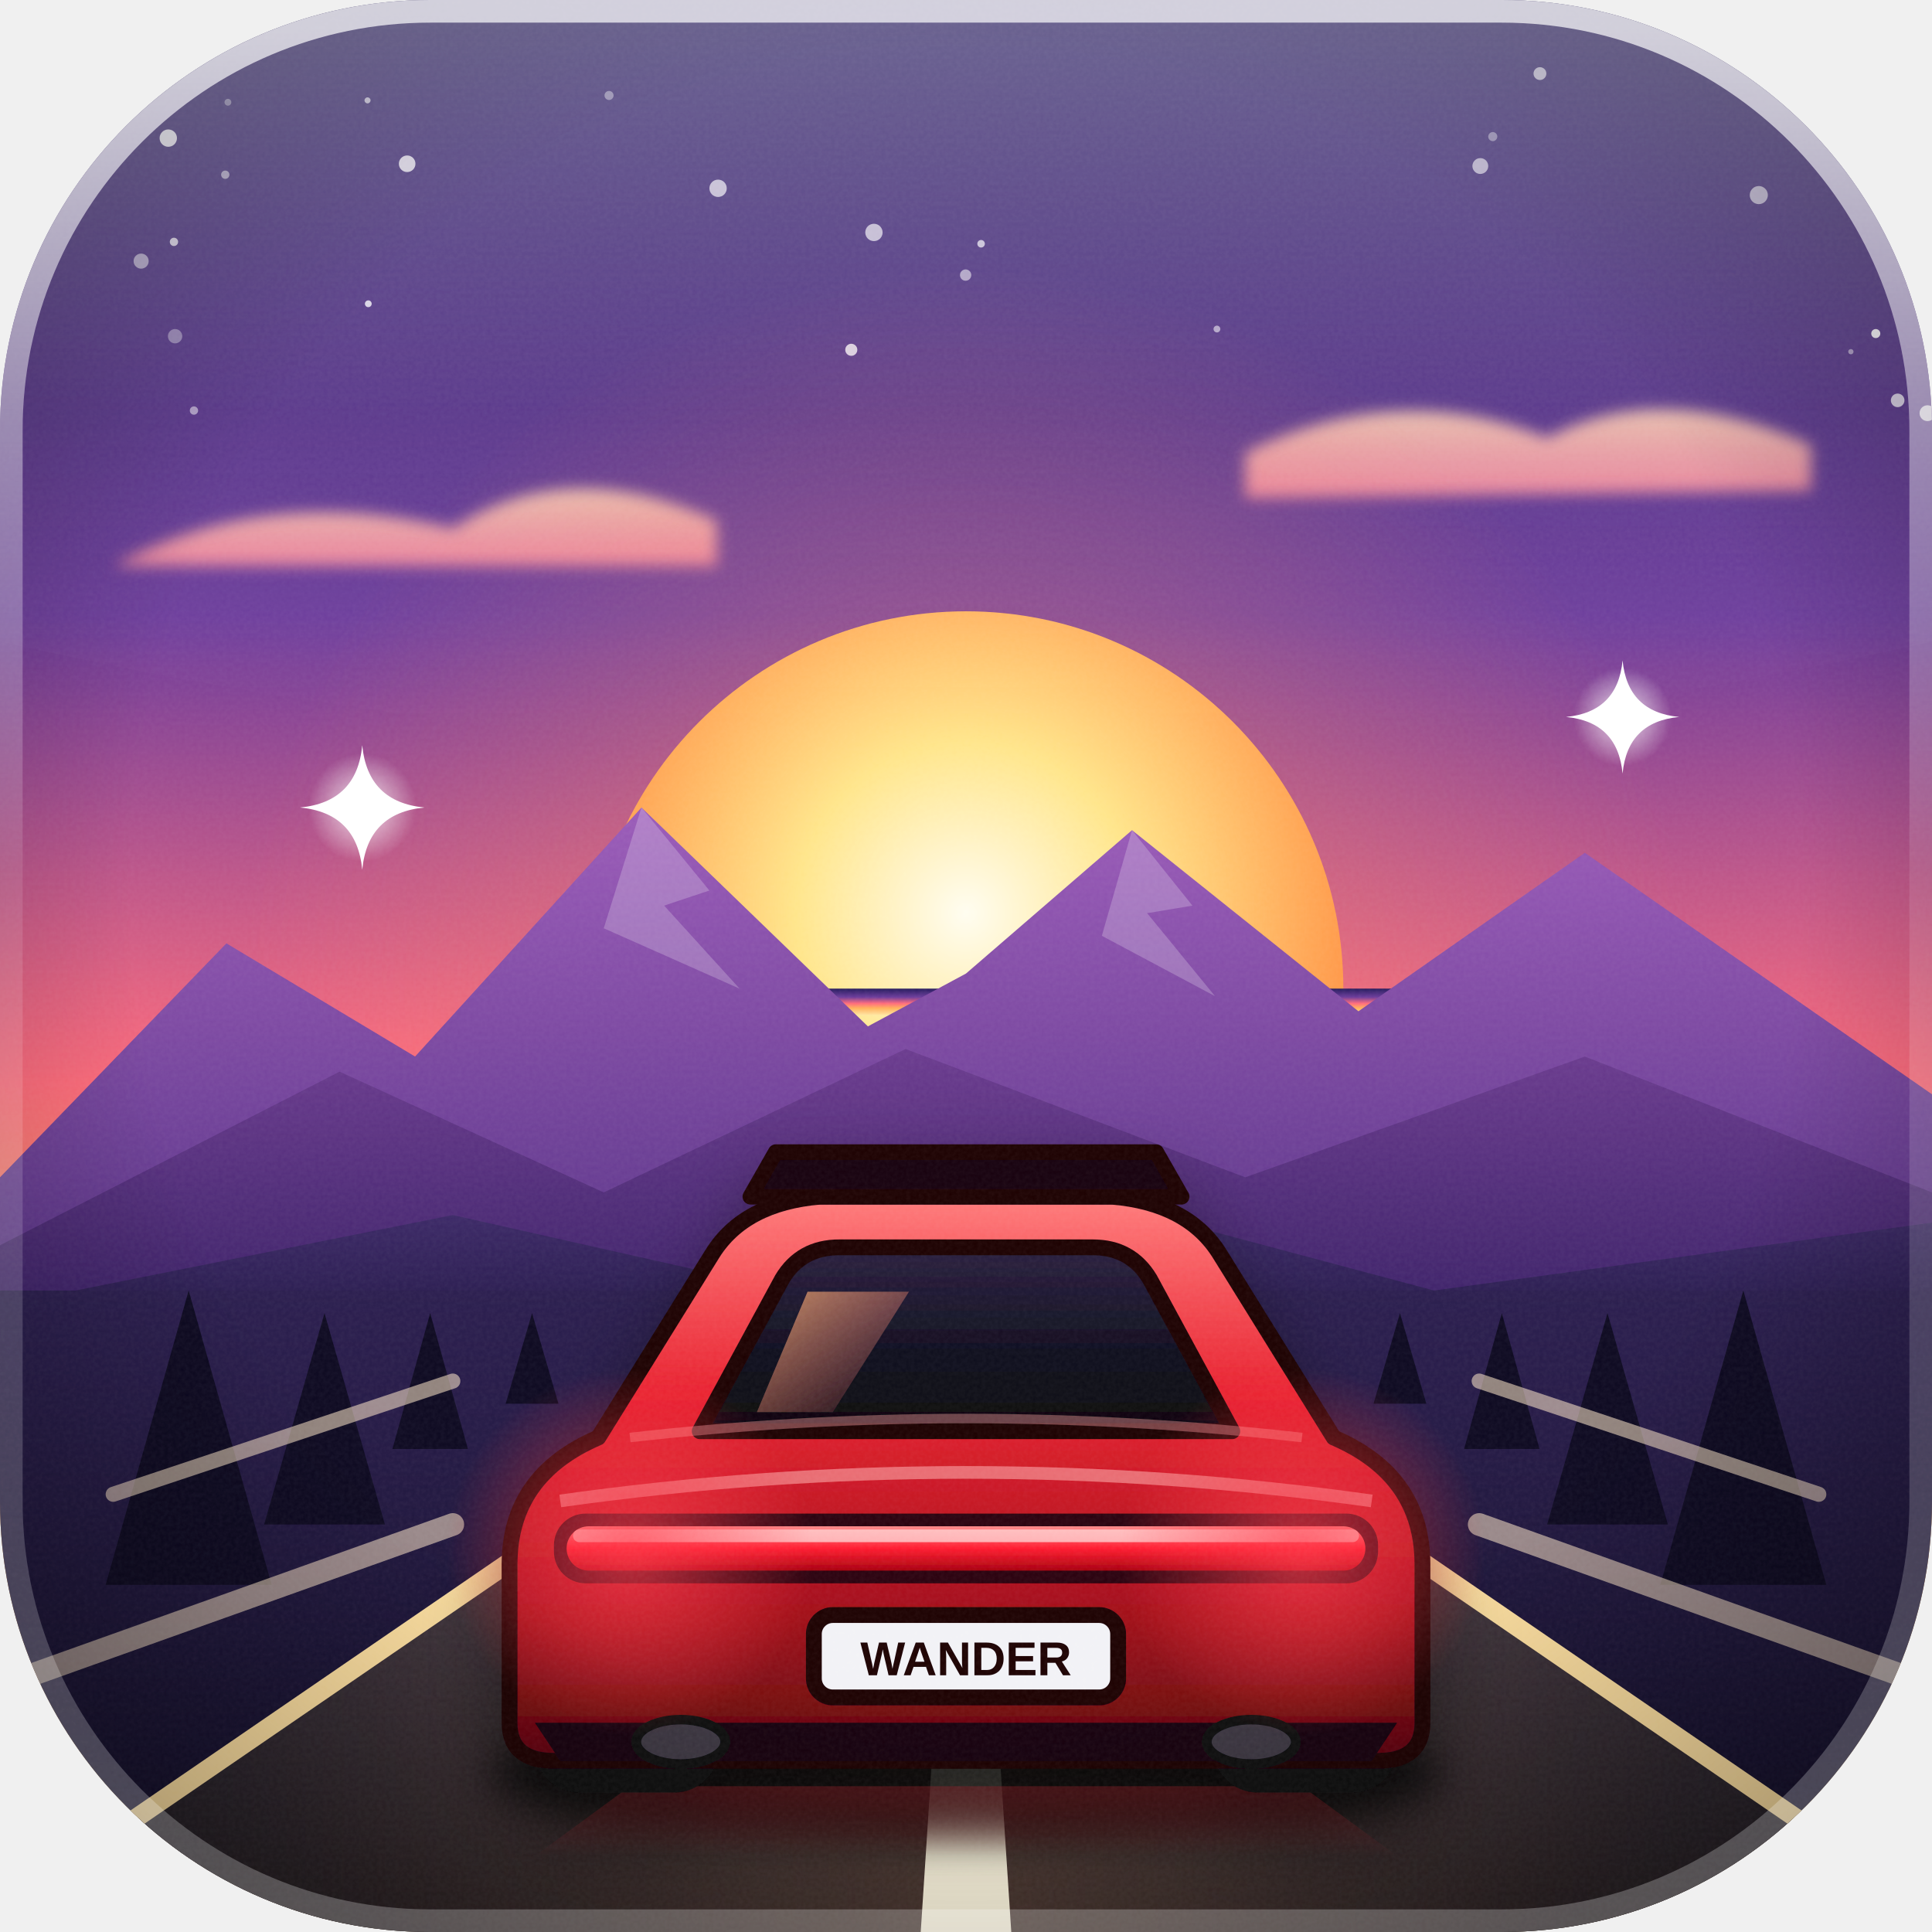
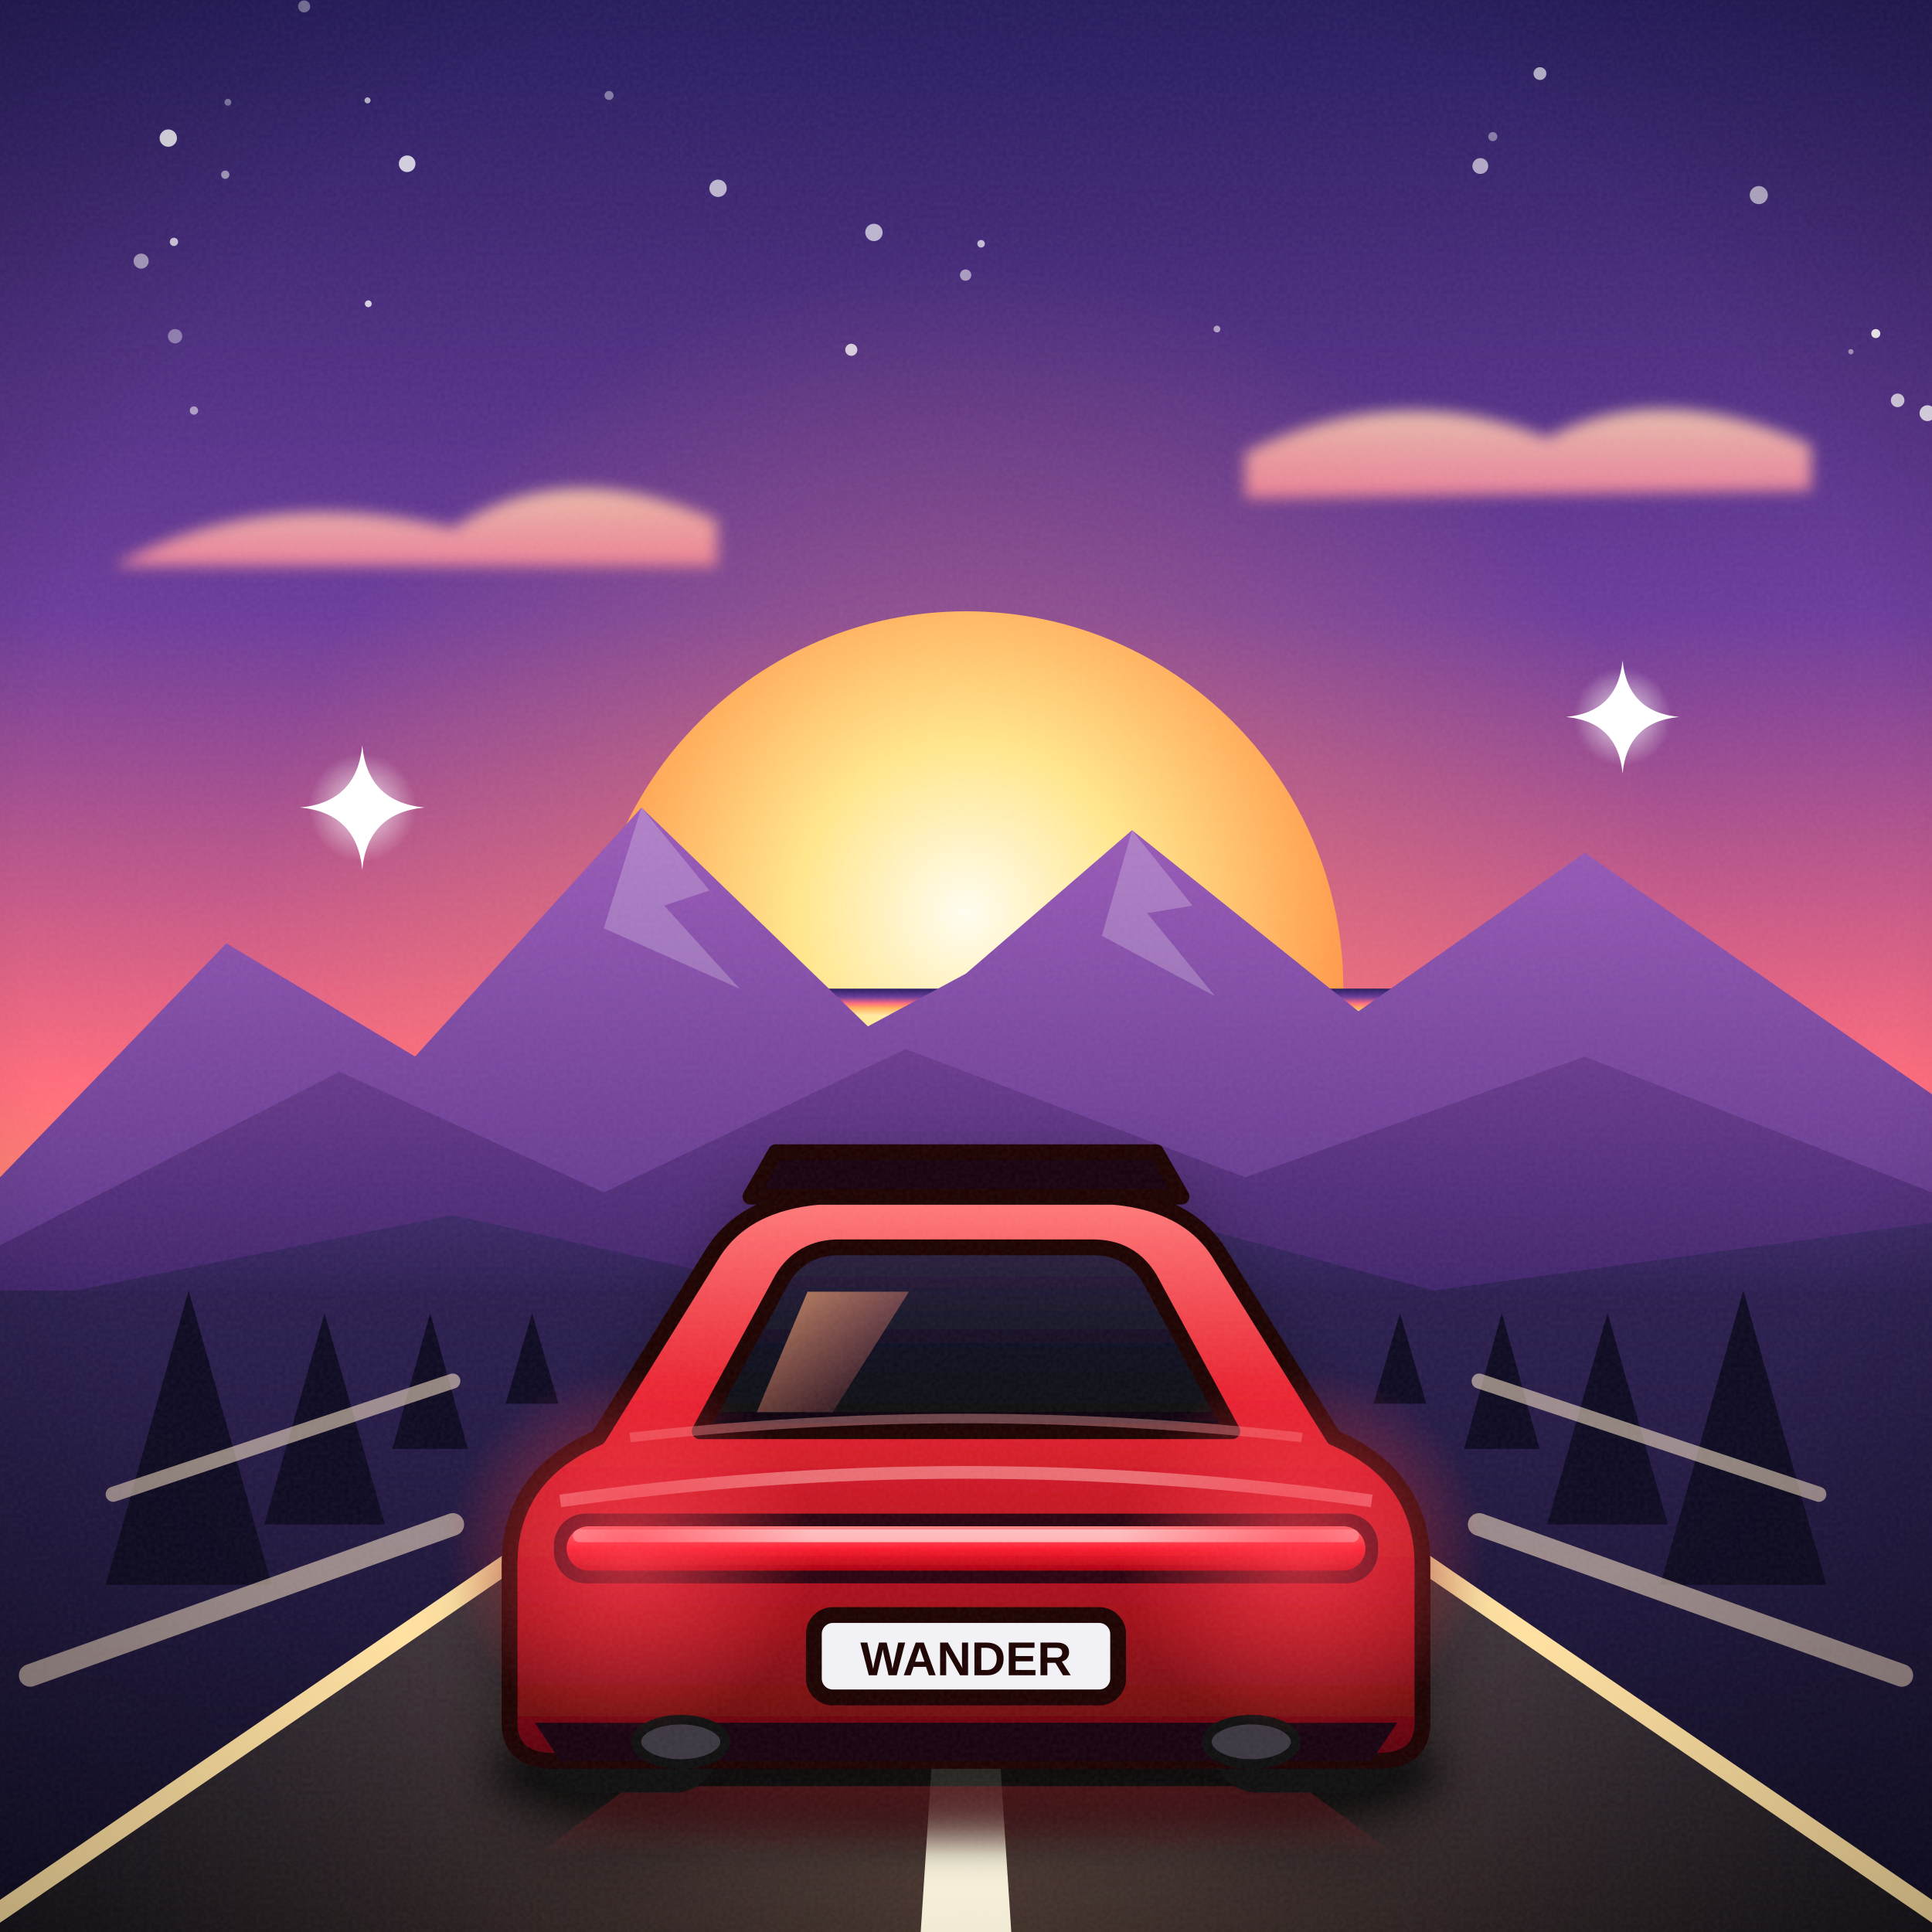
<svg xmlns="http://www.w3.org/2000/svg" viewBox="0 0 512 512">
  <defs>
    <clipPath id="sq">
-       <rect width="512" height="512" rx="114" />
+       <rect width="512" height="512" />
    </clipPath>
    <filter id="sh" x="-40%" y="-40%" width="180%" height="180%">
      <feDropShadow dx="0" dy="14" stdDeviation="12" flood-color="#000" flood-opacity=".5" />
    </filter>
    <filter id="sh2" x="-40%" y="-40%" width="180%" height="180%">
      <feDropShadow dx="0" dy="6" stdDeviation="5" flood-color="#000" flood-opacity=".4" />
    </filter>
    <filter id="glow" x="-100%" y="-100%" width="300%" height="300%">
      <feGaussianBlur stdDeviation="10" result="b" />
      <feMerge>
        <feMergeNode in="b" />
        <feMergeNode in="b" />
        <feMergeNode in="SourceGraphic" />
      </feMerge>
    </filter>
    <filter id="glowS" x="-100%" y="-100%" width="300%" height="300%">
      <feGaussianBlur stdDeviation="4" result="b" />
      <feMerge>
        <feMergeNode in="b" />
        <feMergeNode in="SourceGraphic" />
      </feMerge>
    </filter>
    <filter id="b2" x="-50%" y="-50%" width="200%" height="200%">
      <feGaussianBlur stdDeviation="2" />
    </filter>
    <filter id="b6" x="-50%" y="-50%" width="200%" height="200%">
      <feGaussianBlur stdDeviation="6" />
    </filter>
    <filter id="b14" x="-60%" y="-60%" width="220%" height="220%">
      <feGaussianBlur stdDeviation="14" />
    </filter>
    <filter id="b30" x="-80%" y="-80%" width="260%" height="260%">
      <feGaussianBlur stdDeviation="30" />
    </filter>
    <filter id="grain" x="0" y="0" width="100%" height="100%">
      <feTurbulence type="fractalNoise" baseFrequency=".9" numOctaves="2" seed="7" />
      <feColorMatrix values="0 0 0 0 1  0 0 0 0 1  0 0 0 0 1  0 0 0 .055 0" />
    </filter>
    <linearGradient id="gloss" x1="0" y1="0" x2="0" y2="1">
      <stop offset="0" stop-color="#fff" stop-opacity=".32" />
      <stop offset=".55" stop-color="#fff" stop-opacity=".05" />
      <stop offset="1" stop-color="#fff" stop-opacity="0" />
    </linearGradient>
-     <radialGradient id="vig" cx=".5" cy=".46" r=".74">
-       <stop offset=".58" stop-color="#000" stop-opacity="0" />
-       <stop offset="1" stop-color="#000" stop-opacity=".45" />
+     <radialGradient id="vig" cx=".5" cy=".46" r=".78">
+       <stop offset=".62" stop-color="#000" stop-opacity="0" />
+       <stop offset="1" stop-color="#000" stop-opacity=".32" />
    </radialGradient>
    <linearGradient id="rim" x1="0" y1="0" x2="0" y2="1">
      <stop offset="0" stop-color="#fff" stop-opacity=".7" />
      <stop offset=".45" stop-color="#fff" stop-opacity=".1" />
      <stop offset="1" stop-color="#fff" stop-opacity=".25" />
    </linearGradient>
    <radialGradient id="spark">
      <stop offset="0" stop-color="#fff" />
      <stop offset=".25" stop-color="#fff" stop-opacity=".85" />
      <stop offset="1" stop-color="#fff" stop-opacity="0" />
    </radialGradient>
    <linearGradient id="sky" x1="0" y1="0" x2="0" y2="1">
      <stop offset="0" stop-color="#241a5c" />
      <stop offset="0.32" stop-color="#6a3a9a" />
      <stop offset="0.56" stop-color="#ff6a7a" />
      <stop offset="0.74" stop-color="#ffb15a" />
      <stop offset="1" stop-color="#ffe3a0" />
    </linearGradient>
    <radialGradient id="sun" cx="0.5" cy="0.4" r="0.5">
      <stop offset="0" stop-color="#fffdf0" />
      <stop offset="0.45" stop-color="#ffe58a" />
      <stop offset="1" stop-color="#ff9a4a" />
    </radialGradient>
    <radialGradient id="sunGlow" cx="0.5" cy="0.5" r="0.5">
      <stop offset="0" stop-color="#ffd890" stop-opacity="0.85" />
      <stop offset="0.5" stop-color="#ff8a6a" stop-opacity="0.25" />
      <stop offset="1" stop-color="#ff8a6a" stop-opacity="0" />
    </radialGradient>
    <linearGradient id="m1" x1="0" y1="0" x2="0" y2="1">
      <stop offset="0" stop-color="#9a5ab8" />
      <stop offset="1" stop-color="#5a3488" />
    </linearGradient>
    <linearGradient id="m2" x1="0" y1="0" x2="0" y2="1">
      <stop offset="0" stop-color="#6a3a8e" />
      <stop offset="1" stop-color="#3a2066" />
    </linearGradient>
    <linearGradient id="m3" x1="0" y1="0" x2="0" y2="1">
      <stop offset="0" stop-color="#3e2a6a" />
      <stop offset="1" stop-color="#1e1440" />
    </linearGradient>
    <linearGradient id="land" x1="0" y1="0" x2="0" y2="1">
      <stop offset="0" stop-color="#2a1d4e" />
      <stop offset="1" stop-color="#0e0a22" />
    </linearGradient>
    <linearGradient id="road" x1="0" y1="0" x2="0" y2="1">
      <stop offset="0" stop-color="#4a4060" />
      <stop offset="0.4" stop-color="#2a2638" />
      <stop offset="1" stop-color="#121018" />
    </linearGradient>
    <linearGradient id="roadShine" x1="0" y1="0" x2="1" y2="0">
      <stop offset="0" stop-color="#ffb070" stop-opacity="0" />
      <stop offset="0.5" stop-color="#ffb070" stop-opacity="0.22" />
      <stop offset="1" stop-color="#ffb070" stop-opacity="0" />
    </linearGradient>
    <linearGradient id="body" x1="0" y1="0" x2="0" y2="1">
      <stop offset="0" stop-color="#ff7a7a" />
      <stop offset="0.35" stop-color="#e8202e" />
      <stop offset="0.75" stop-color="#a00c18" />
      <stop offset="1" stop-color="#5a040a" />
    </linearGradient>
    <linearGradient id="bodySide" x1="0" y1="0" x2="1" y2="0">
      <stop offset="0" stop-color="#c8141e" />
      <stop offset="1" stop-color="#5a040a" />
    </linearGradient>
    <linearGradient id="glass" x1="0" y1="0" x2="0" y2="1">
      <stop offset="0" stop-color="#2a1e3e" />
      <stop offset="0.5" stop-color="#121022" />
      <stop offset="1" stop-color="#05040a" />
    </linearGradient>
    <linearGradient id="glassRefl" x1="0" y1="0" x2="1" y2="1">
      <stop offset="0" stop-color="#ffb870" stop-opacity="0.75" />
      <stop offset="1" stop-color="#ff6a7a" stop-opacity="0" />
    </linearGradient>
    <linearGradient id="tail" x1="0" y1="0" x2="0" y2="1">
      <stop offset="0" stop-color="#ff8a8a" />
      <stop offset="0.5" stop-color="#ff1a2e" />
      <stop offset="1" stop-color="#a8000e" />
    </linearGradient>
    <radialGradient id="tailGlow" cx="0.5" cy="0.5" r="0.5">
      <stop offset="0" stop-color="#ff3a4a" stop-opacity="0.7" />
      <stop offset="1" stop-color="#ff3a4a" stop-opacity="0" />
    </radialGradient>
    <linearGradient id="tyre" x1="0" y1="0" x2="0" y2="1">
      <stop offset="0" stop-color="#2a2830" />
      <stop offset="1" stop-color="#08070c" />
    </linearGradient>
    <linearGradient id="refl" x1="0" y1="0" x2="0" y2="1">
      <stop offset="0" stop-color="#ff2a3a" stop-opacity="0.55" />
      <stop offset="1" stop-color="#ff2a3a" stop-opacity="0" />
    </linearGradient>
    <linearGradient id="cloud" x1="0" y1="0" x2="0" y2="1">
      <stop offset="0" stop-color="#ffd2b0" />
      <stop offset="1" stop-color="#ff8a9a" />
    </linearGradient>
  </defs>
  <g clip-path="url(#sq)">
    <rect width="512" height="512" fill="url(#sky)" />
    <circle cx="231.6" cy="61.6" r="2.3" fill="#fff" opacity="0.65" />
    <circle cx="260.0" cy="64.6" r="1.0" fill="#fff" opacity="0.68" />
    <circle cx="322.5" cy="87.2" r="0.9" fill="#fff" opacity="0.55" />
    <circle cx="46.4" cy="89.1" r="1.9" fill="#fff" opacity="0.38" />
    <circle cx="502.9" cy="106.1" r="1.8" fill="#fff" opacity="0.75" />
    <circle cx="80.6" cy="1.7" r="1.6" fill="#fff" opacity="0.39" />
    <circle cx="97.4" cy="26.6" r="0.8" fill="#fff" opacity="0.65" />
    <circle cx="225.6" cy="92.7" r="1.6" fill="#fff" opacity="0.77" />
    <circle cx="255.9" cy="72.9" r="1.5" fill="#fff" opacity="0.53" />
    <circle cx="510.8" cy="109.5" r="2.1" fill="#fff" opacity="0.81" />
    <circle cx="161.4" cy="25.3" r="1.2" fill="#fff" opacity="0.40" />
    <circle cx="392.3" cy="44.0" r="2.1" fill="#fff" opacity="0.60" />
    <circle cx="490.5" cy="93.2" r="0.7" fill="#fff" opacity="0.49" />
    <circle cx="466.1" cy="51.7" r="2.4" fill="#fff" opacity="0.61" />
    <circle cx="37.4" cy="69.2" r="2.0" fill="#fff" opacity="0.53" />
    <circle cx="44.6" cy="36.6" r="2.3" fill="#fff" opacity="0.84" />
    <circle cx="60.4" cy="27.1" r="0.9" fill="#fff" opacity="0.39" />
    <circle cx="408.1" cy="19.5" r="1.7" fill="#fff" opacity="0.64" />
    <circle cx="97.6" cy="80.5" r="0.9" fill="#fff" opacity="0.77" />
    <circle cx="59.7" cy="46.3" r="1.1" fill="#fff" opacity="0.53" />
    <circle cx="497.1" cy="88.4" r="1.2" fill="#fff" opacity="0.93" />
    <circle cx="107.9" cy="43.4" r="2.2" fill="#fff" opacity="0.77" />
    <circle cx="51.4" cy="108.8" r="1.1" fill="#fff" opacity="0.52" />
    <circle cx="395.6" cy="36.2" r="1.2" fill="#fff" opacity="0.40" />
    <circle cx="46.1" cy="64.1" r="1.1" fill="#fff" opacity="0.74" />
    <circle cx="190.3" cy="49.9" r="2.3" fill="#fff" opacity="0.66" />
    <g filter="url(#b2)" opacity=".85">
      <path d="M30 150 Q70 128 120 140 Q150 120 190 138 L190 150 Z" fill="url(#cloud)" />
      <path d="M330 120 Q370 100 410 116 Q440 100 480 118 L480 130 L330 132 Z" fill="url(#cloud)" />
    </g>
    <circle cx="256" cy="262" r="190" fill="url(#sunGlow)" />
    <circle cx="256" cy="262" r="100" fill="url(#sun)" />
    <g fill="url(#sky)">
      <rect x="140" y="262" width="232" height="7" />
      <rect x="140" y="282" width="232" height="9" />
      <rect x="140" y="304" width="232" height="11" />
    </g>
    <path d="M0 312 L60 250 L110 280 L170 214 L230 272 L256 258 L300 220 L360 268 L420 226 L512 290 L512 340 L0 340 Z" fill="url(#m1)" />
    <path d="M170 214 L188 236 L176 240 L196 262 L160 246 Z M300 220 L316 240 L304 242 L322 264 L292 248 Z" fill="#fff" opacity=".22" />
    <path d="M0 330 L90 284 L160 316 L240 278 L330 312 L420 280 L512 316 L512 350 L0 350 Z" fill="url(#m2)" />
    <path d="M0 346 L120 322 L200 340 L290 318 L380 342 L512 324 L512 360 L0 360 Z" fill="url(#m3)" />
    <rect y="342" width="512" height="170" fill="url(#land)" />
    <g fill="#0c0820">
      <path d="M28 420 l22 -78 l22 78 Z" />
      <path d="M70 404 l16 -56 l16 56 Z" />
      <path d="M104 384 l10 -36 l10 36 Z" />
      <path d="M134 372 l7 -24 l7 24 Z" />
      <path d="M484 420 l-22 -78 l-22 78 Z" />
      <path d="M442 404 l-16 -56 l-16 56 Z" />
      <path d="M408 384 l-10 -36 l-10 36 Z" />
      <path d="M378 372 l-7 -24 l-7 24 Z" />
    </g>
    <path d="M240 342 L272 342 L520 512 L-8 512 Z" fill="url(#road)" />
    <path d="M240 342 L272 342 L520 512 L-8 512 Z" fill="url(#roadShine)" />
    <path d="M240 342 L-8 512" stroke="#ffe0a0" stroke-width="5" />
    <path d="M272 342 L520 512" stroke="#ffe0a0" stroke-width="5" />
    <g fill="#fff8e0">
      <path d="M254.5 348 L257.5 348 L258 360 L254 360 Z" />
      <path d="M253 372 L259 372 L260 392 L252 392 Z" />
      <path d="M251 410 L261 410 L263 442 L249 442 Z" />
      <path d="M247 466 L265 466 L268 512 L244 512 Z" />
    </g>
    <g stroke="#ffe8c8" stroke-linecap="round" opacity=".55">
      <path d="M30 396 L120 366" stroke-width="4" />
      <path d="M8 444 L120 404" stroke-width="6" />
      <path d="M482 396 L392 366" stroke-width="4" />
      <path d="M504 444 L392 404" stroke-width="6" />
    </g>
    <g transform="translate(256 470) scale(.84) translate(-256 -486)">
      <ellipse cx="256" cy="486" rx="150" ry="20" fill="#000" opacity=".75" filter="url(#b6)" />
      <path d="M150 490 L362 490 L392 512 L120 512 Z" fill="url(#refl)" opacity=".7" />
      <g filter="url(#sh)">
        <rect x="120" y="440" width="58" height="52" rx="14" fill="url(#tyre)" />
        <rect x="334" y="440" width="58" height="52" rx="14" fill="url(#tyre)" />
        <path d="M112 470 L112 420 Q112 392 140 380 L176 322 Q186 306 210 304 L302 304 Q326 306 336 322 L372 380 Q400 392 400 420 L400 470 Q400 482 386 482 L126 482 Q112 482 112 470 Z" fill="url(#body)" stroke="#1c0206" stroke-width="5" stroke-linejoin="round" />
        <path d="M172 378 L198 330 Q204 320 216 320 L296 320 Q308 320 314 330 L340 378 Z" fill="url(#glass)" stroke="#1c0206" stroke-width="5" stroke-linejoin="round" />
        <path d="M206 334 L238 334 L214 372 L190 372 Z" fill="url(#glassRefl)" />
        <path d="M128 400 Q256 382 384 400" fill="none" stroke="#ffb0b0" stroke-width="4" opacity=".55" />
        <path d="M150 380 Q256 368 362 380" fill="none" stroke="#ff9a9a" stroke-width="3" opacity=".4" />
        <path d="M188 304 L196 290 L316 290 L324 304 Z" fill="#14060a" stroke="#1c0206" stroke-width="5" stroke-linejoin="round" />
        <rect x="126" y="404" width="260" height="22" rx="10" fill="#2a0408" />
        <rect x="130" y="408" width="252" height="14" rx="7" fill="url(#tail)" />
        <rect x="132" y="409" width="248" height="4" rx="2" fill="#ffd0d0" opacity=".8" />
        <rect x="208" y="436" width="96" height="26" rx="6" fill="#f2f2f6" stroke="#1c0206" stroke-width="5" stroke-linejoin="round" />
        <text x="256" y="455" text-anchor="middle" font-family="Arial, sans-serif" font-weight="900" font-size="15" fill="#1c0206">WANDER</text>
        <path d="M120 470 L392 470 L384 482 L128 482 Z" fill="#14060a" />
        <g fill="#3a3640" stroke="#0a0a0e" stroke-width="3">
          <ellipse cx="166" cy="476" rx="14" ry="7" />
          <ellipse cx="346" cy="476" rx="14" ry="7" />
        </g>
      </g>
      <circle cx="150" cy="416" r="58" fill="url(#tailGlow)" />
      <circle cx="362" cy="416" r="58" fill="url(#tailGlow)" />
    </g>
    <g transform="translate(96.0 214.0) scale(0.55)">
      <circle r="26" fill="url(#spark)" opacity=".75" />
      <path d="M0 -30 Q2.6 -2.6 30 0 Q2.6 2.6 0 30 Q-2.6 2.6 -30 0 Q-2.6 -2.6 0 -30 Z" fill="#fff" />
    </g>
    <g transform="translate(430.0 190.0) scale(0.5)">
      <circle r="26" fill="url(#spark)" opacity=".75" />
      <path d="M0 -30 Q2.6 -2.6 30 0 Q2.6 2.6 0 30 Q-2.6 2.6 -30 0 Q-2.6 -2.6 0 -30 Z" fill="#fff" />
    </g>
    <rect width="512" height="512" filter="url(#grain)" />
    <rect width="512" height="512" fill="url(#vig)" />
-     <path d="M0 0 H512 V170 Q256 228 0 170 Z" fill="url(#gloss)" />
  </g>
-   <rect x="3" y="3" width="506" height="506" rx="111" fill="none" stroke="url(#rim)" stroke-width="6" />
</svg>
